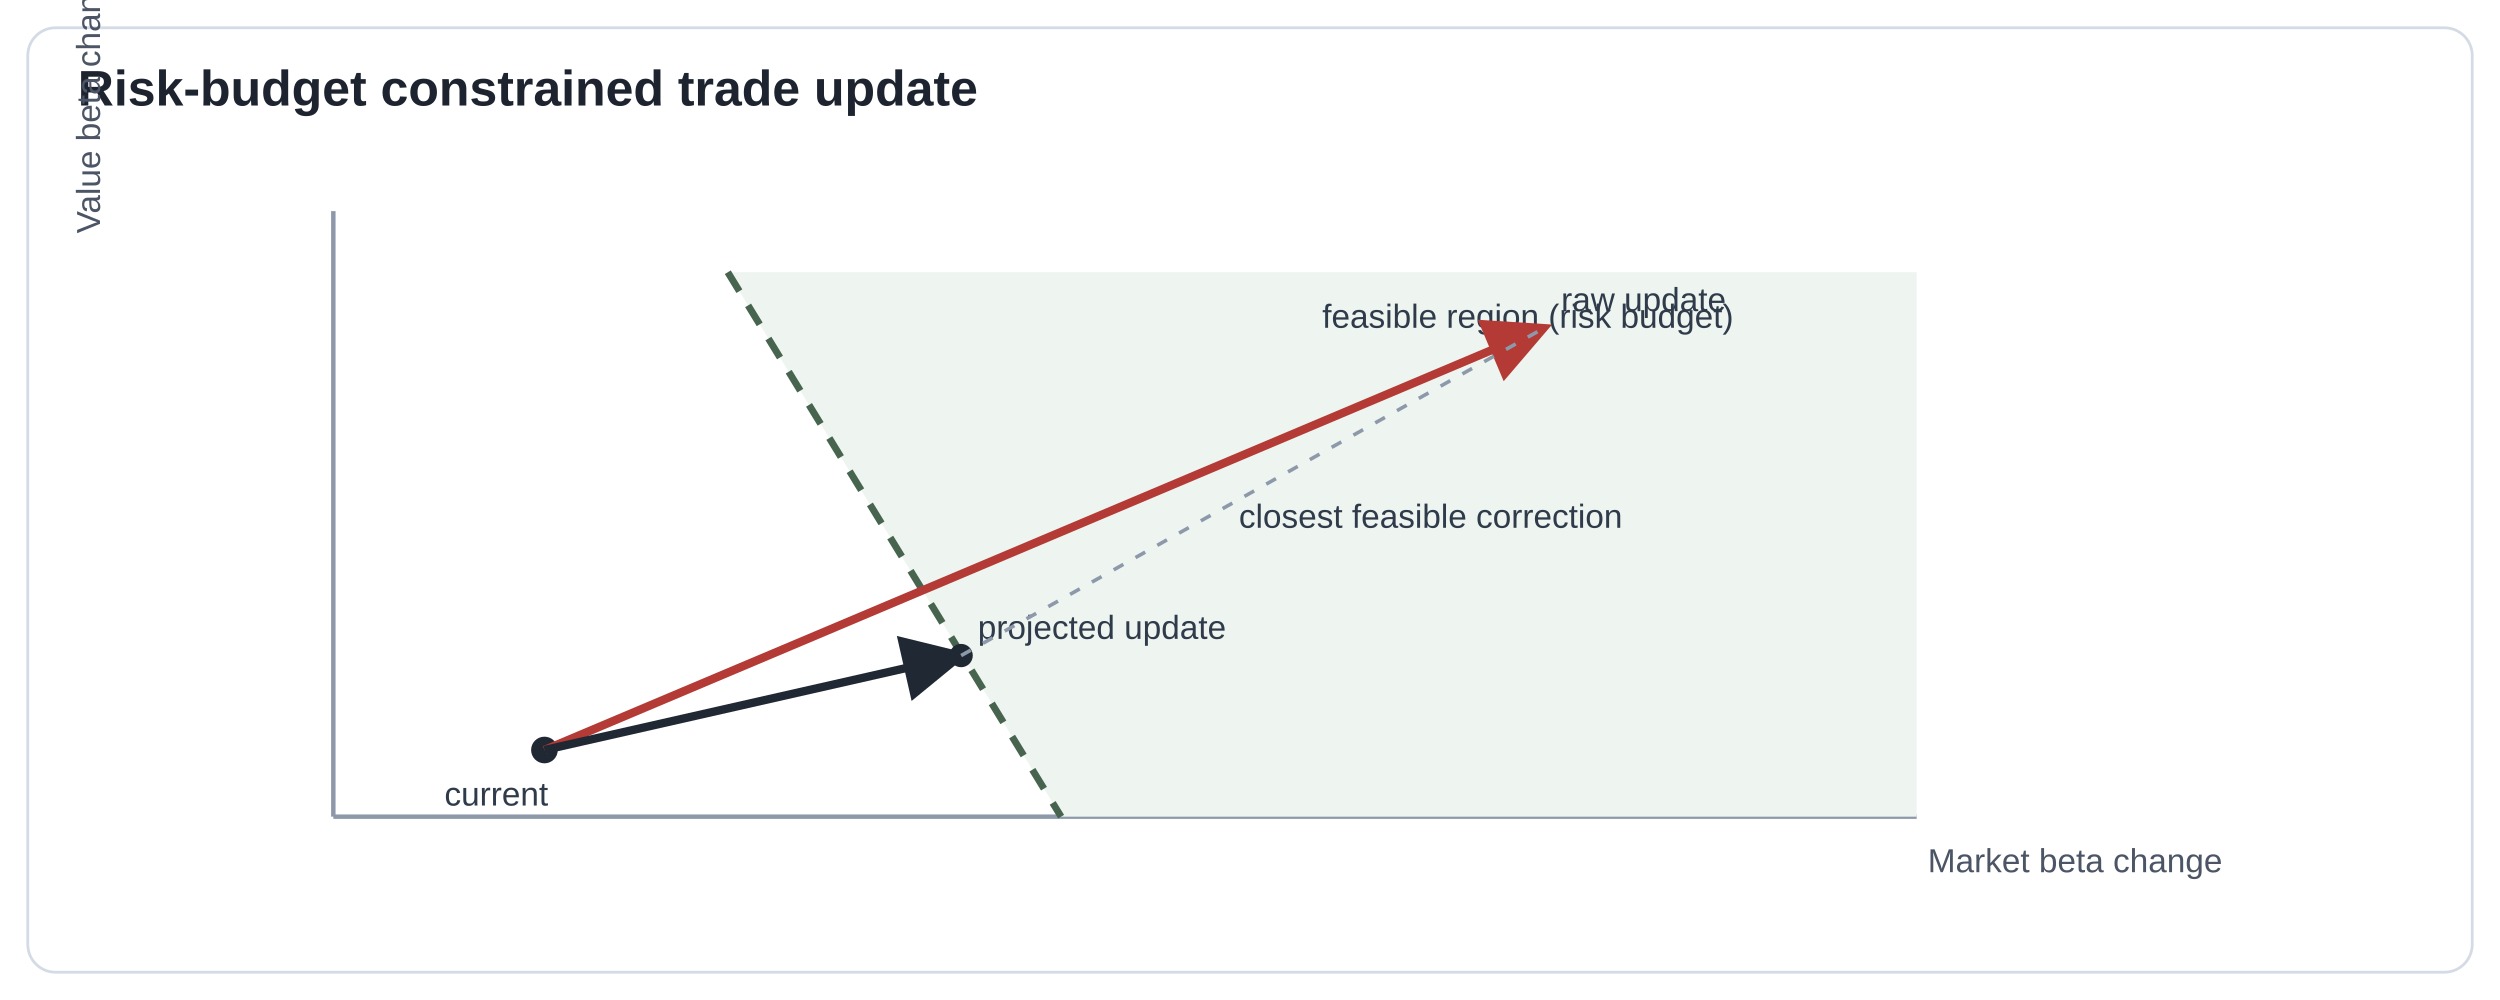
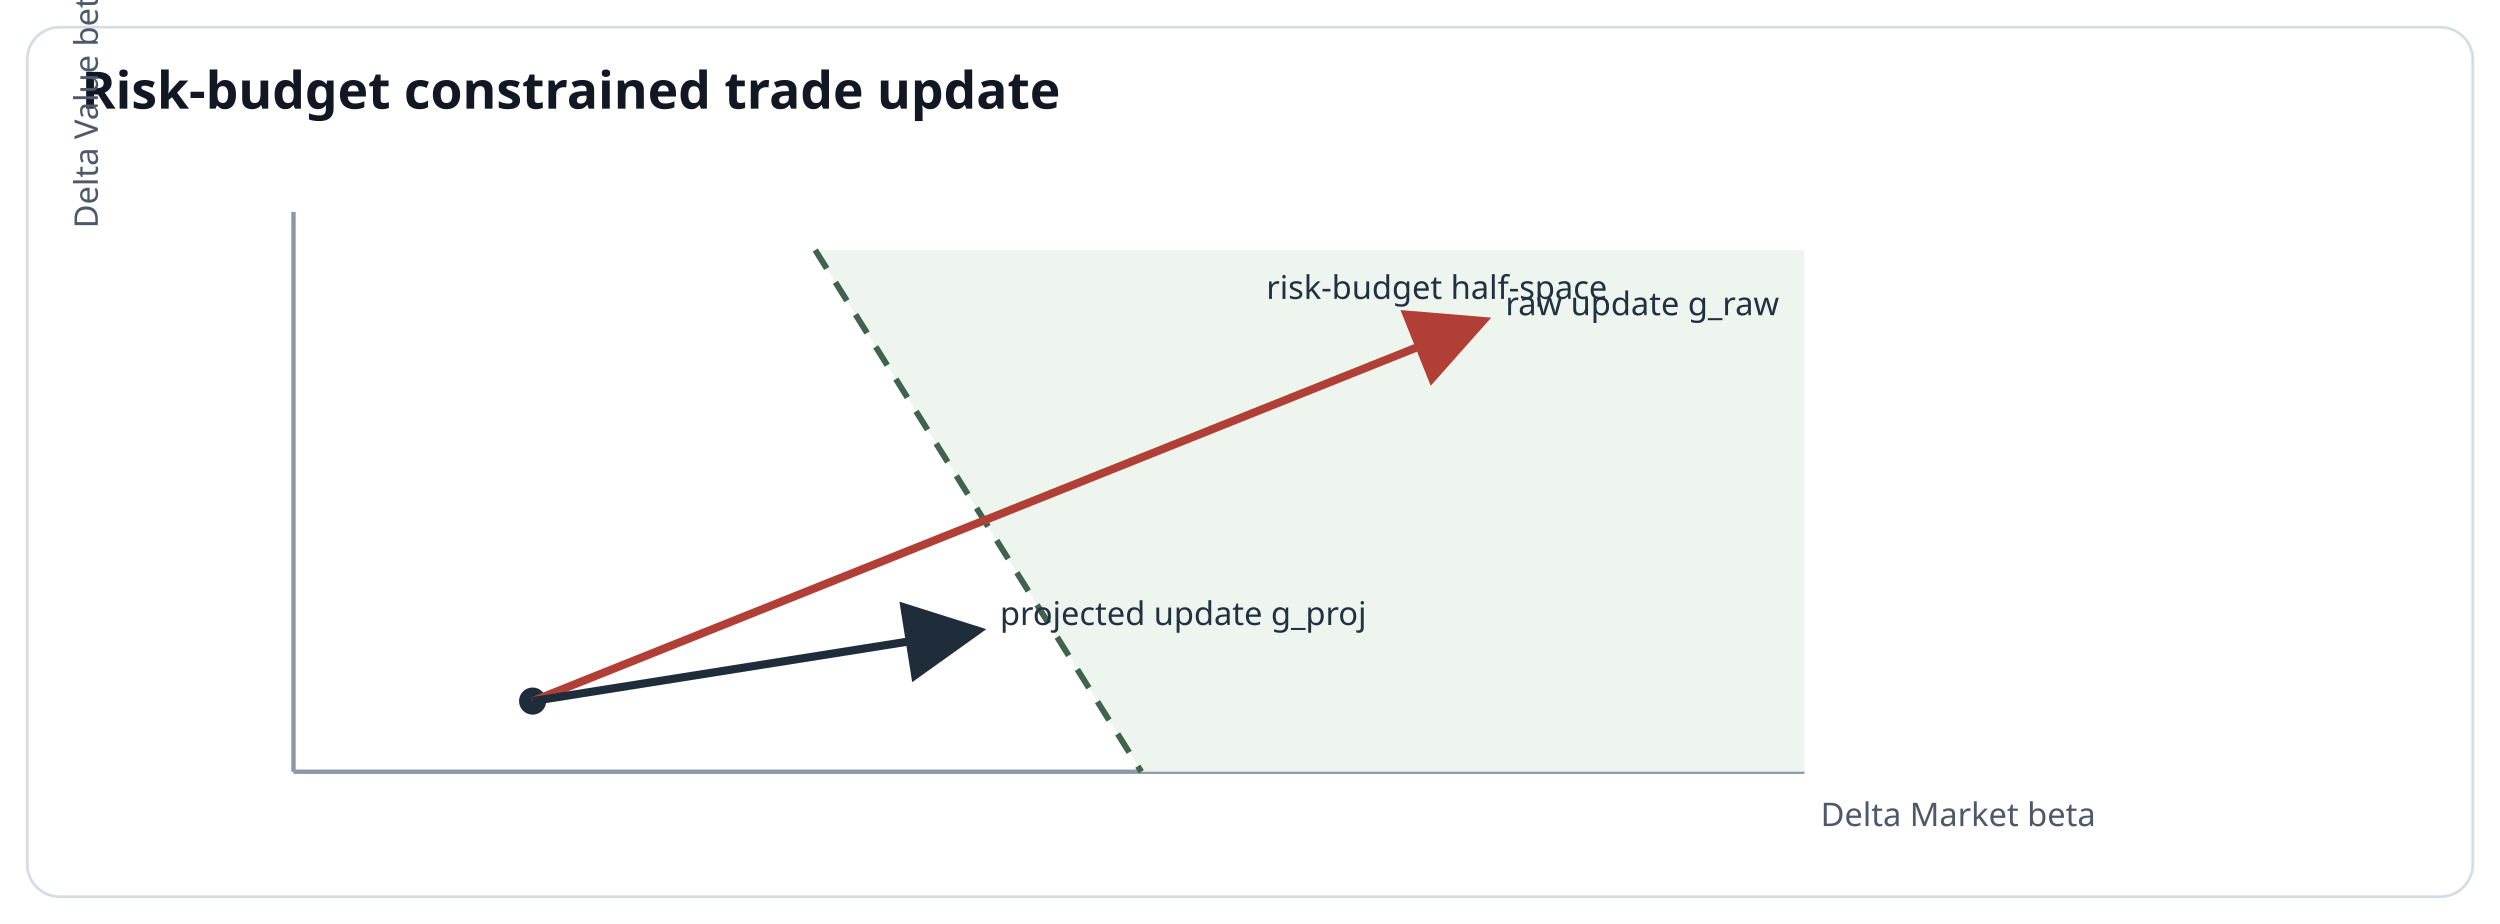
- <svg xmlns="http://www.w3.org/2000/svg" viewBox="0 0 900 360" role="img" aria-label="Risk-budget projection of raw update onto feasible half-space">
+ <svg xmlns="http://www.w3.org/2000/svg" viewBox="0 0 920 340" role="img" aria-label="Risk-budget constrained projection in exposure space">
  <defs>
    <style>
-       .title { font: 600 18px 'IBM Plex Sans', Arial, sans-serif; fill: #1d2430; }
-       .axis { font: 500 12px 'IBM Plex Sans', Arial, sans-serif; fill: #4b5565; }
-       .label { font: 500 12px 'IBM Plex Sans', Arial, sans-serif; fill: #2f3b4a; }
+       .title { font: 600 19px 'IBM Plex Sans', sans-serif; fill: #111823; }
+       .axis { font: 500 12px 'IBM Plex Sans', sans-serif; fill: #4d5869; }
+       .label { font: 500 12px 'IBM Plex Sans', sans-serif; fill: #223141; }
    </style>
-     <marker id="arrow-raw" markerWidth="8" markerHeight="8" refX="7" refY="4" orient="auto">
-       <path d="M0,0 L8,4 L0,8 z" fill="#b33a35" />
+     <marker id="raw-arrow" markerWidth="10" markerHeight="10" refX="9" refY="5" orient="auto">
+       <path d="M0,0 L10,5 L0,10 z" fill="#b13f35" />
    </marker>
-     <marker id="arrow-proj" markerWidth="8" markerHeight="8" refX="7" refY="4" orient="auto">
-       <path d="M0,0 L8,4 L0,8 z" fill="#1f2833" />
+     <marker id="proj-arrow" markerWidth="10" markerHeight="10" refX="9" refY="5" orient="auto">
+       <path d="M0,0 L10,5 L0,10 z" fill="#1f2c3a" />
    </marker>
  </defs>
-   <rect width="900" height="360" fill="#ffffff" />
-   <rect x="10" y="10" width="880" height="340" rx="10" fill="#ffffff" stroke="#d4dbe4" />
-   <text x="28" y="38" class="title">Risk-budget constrained trade update</text>
-   <line x1="120" y1="294" x2="690" y2="294" stroke="#8d99aa" stroke-width="1.6" />
-   <line x1="120" y1="294" x2="120" y2="76" stroke="#8d99aa" stroke-width="1.6" />
-   <text x="694" y="314" class="axis">Market beta change</text>
-   <text x="36" y="84" class="axis" transform="rotate(-90 36,84)">Value beta change</text>
-   <polygon points="262,98 690,98 690,294 382,294" fill="#eef4ef" />
-   <line x1="262" y1="98" x2="382" y2="294" stroke="#47644f" stroke-width="2.5" stroke-dasharray="8 6" />
-   <text x="476" y="118" class="label">feasible region (risk budget)</text>
-   <circle cx="196" cy="270" r="4.8" fill="#1f2833" />
-   <text x="160" y="290" class="label">current</text>
-   <line x1="196" y1="270" x2="556" y2="118" stroke="#b33a35" stroke-width="3" marker-end="url(#arrow-raw)" />
-   <text x="562" y="112" class="label" fill="#b33a35">raw update</text>
-   <line x1="196" y1="270" x2="346" y2="236" stroke="#1f2833" stroke-width="3" marker-end="url(#arrow-proj)" />
-   <circle cx="346" cy="236" r="4.2" fill="#1f2833" />
-   <text x="352" y="230" class="label">projected update</text>
-   <line x1="346" y1="236" x2="556" y2="118" stroke="#8d99aa" stroke-width="1.3" stroke-dasharray="4 5" />
-   <text x="446" y="190" class="label">closest feasible correction</text>
+   <rect width="920" height="340" fill="#ffffff" />
+   <rect x="10" y="10" width="900" height="320" rx="12" fill="#ffffff" stroke="#d4dce6" />
+   <text x="30" y="40" class="title">Risk-budget constrained trade update</text>
+   <line x1="108" y1="284" x2="664" y2="284" stroke="#8a97aa" stroke-width="1.6" />
+   <line x1="108" y1="284" x2="108" y2="78" stroke="#8a97aa" stroke-width="1.6" />
+   <text x="670" y="304" class="axis">Delta Market beta</text>
+   <text x="36" y="84" class="axis" transform="rotate(-90 36,84)">Delta Value beta</text>
+   <polygon points="300,92 664,92 664,284 420,284" fill="#eef5ef" />
+   <line x1="300" y1="92" x2="420" y2="284" stroke="#40634d" stroke-width="2.2" stroke-dasharray="8 6" />
+   <text x="466" y="110" class="label">risk-budget half-space</text>
+   <circle cx="196" cy="258" r="5" fill="#1f2c3a" />
+   <line x1="196" y1="258" x2="546" y2="118" stroke="#b13f35" stroke-width="3" marker-end="url(#raw-arrow)" />
+   <text x="554" y="116" class="label">raw update g_raw</text>
+   <line x1="196" y1="258" x2="360" y2="232" stroke="#1f2c3a" stroke-width="3" marker-end="url(#proj-arrow)" />
+   <text x="368" y="230" class="label">projected update g_proj</text>
</svg>
